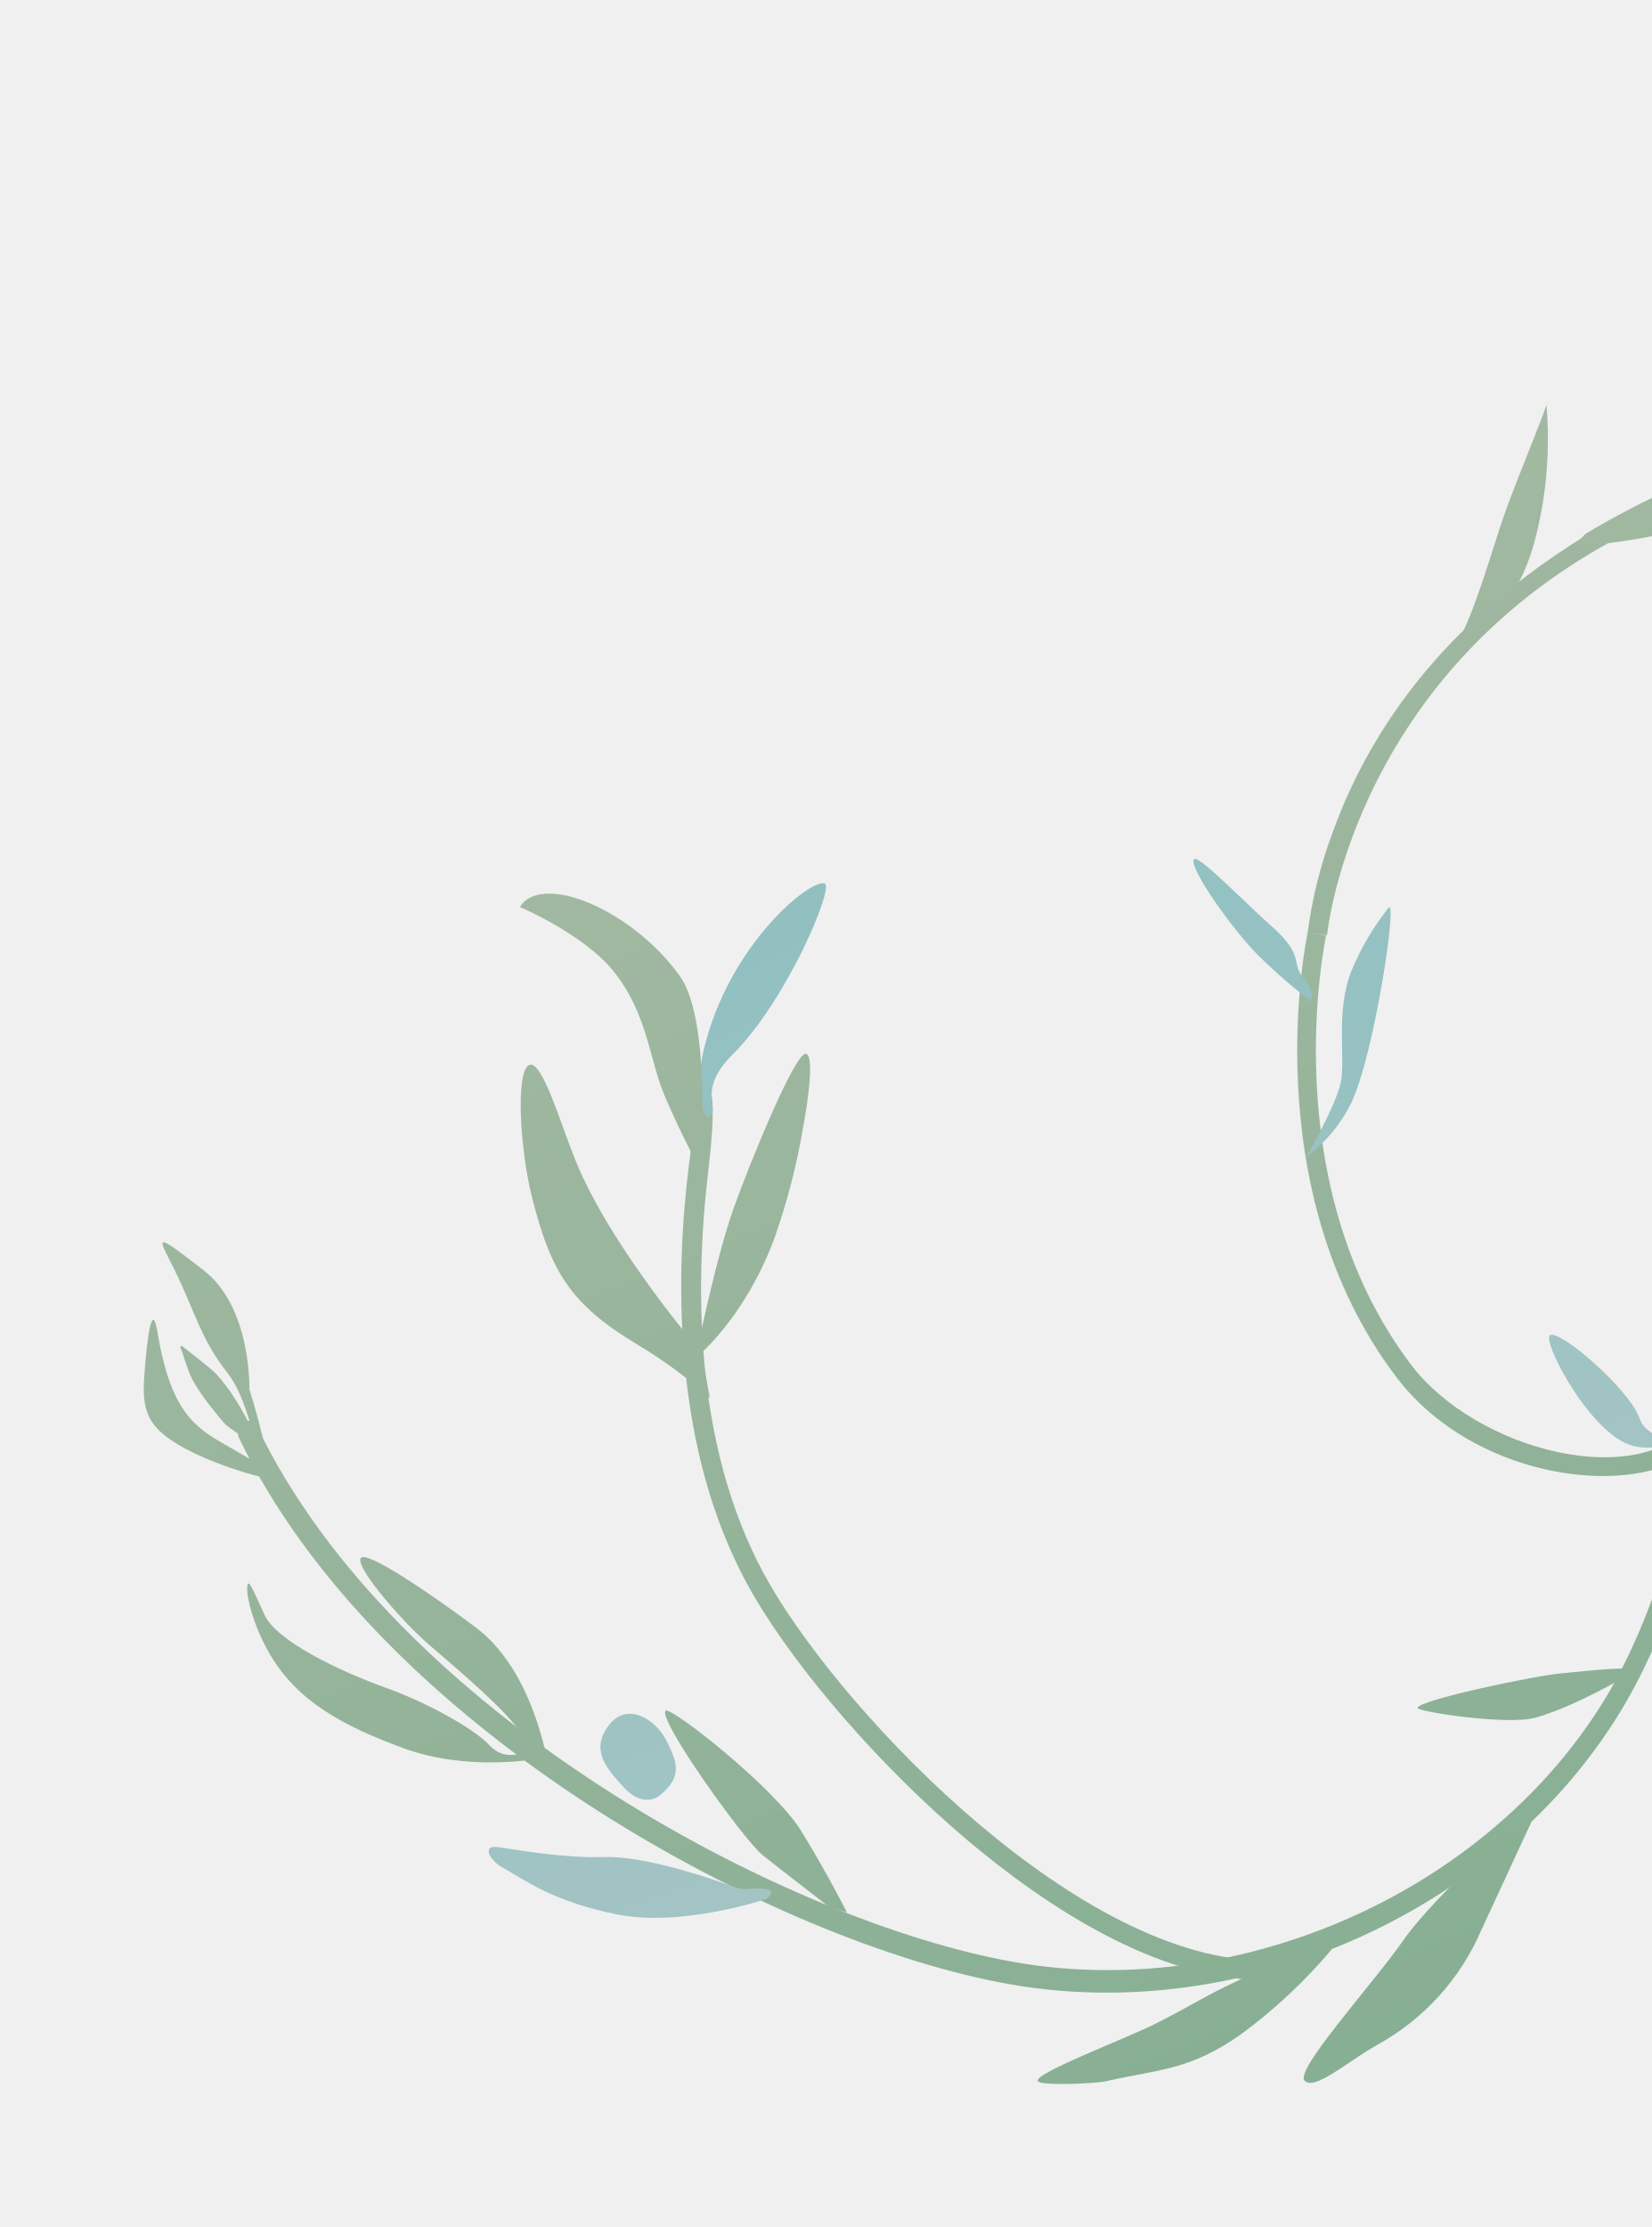
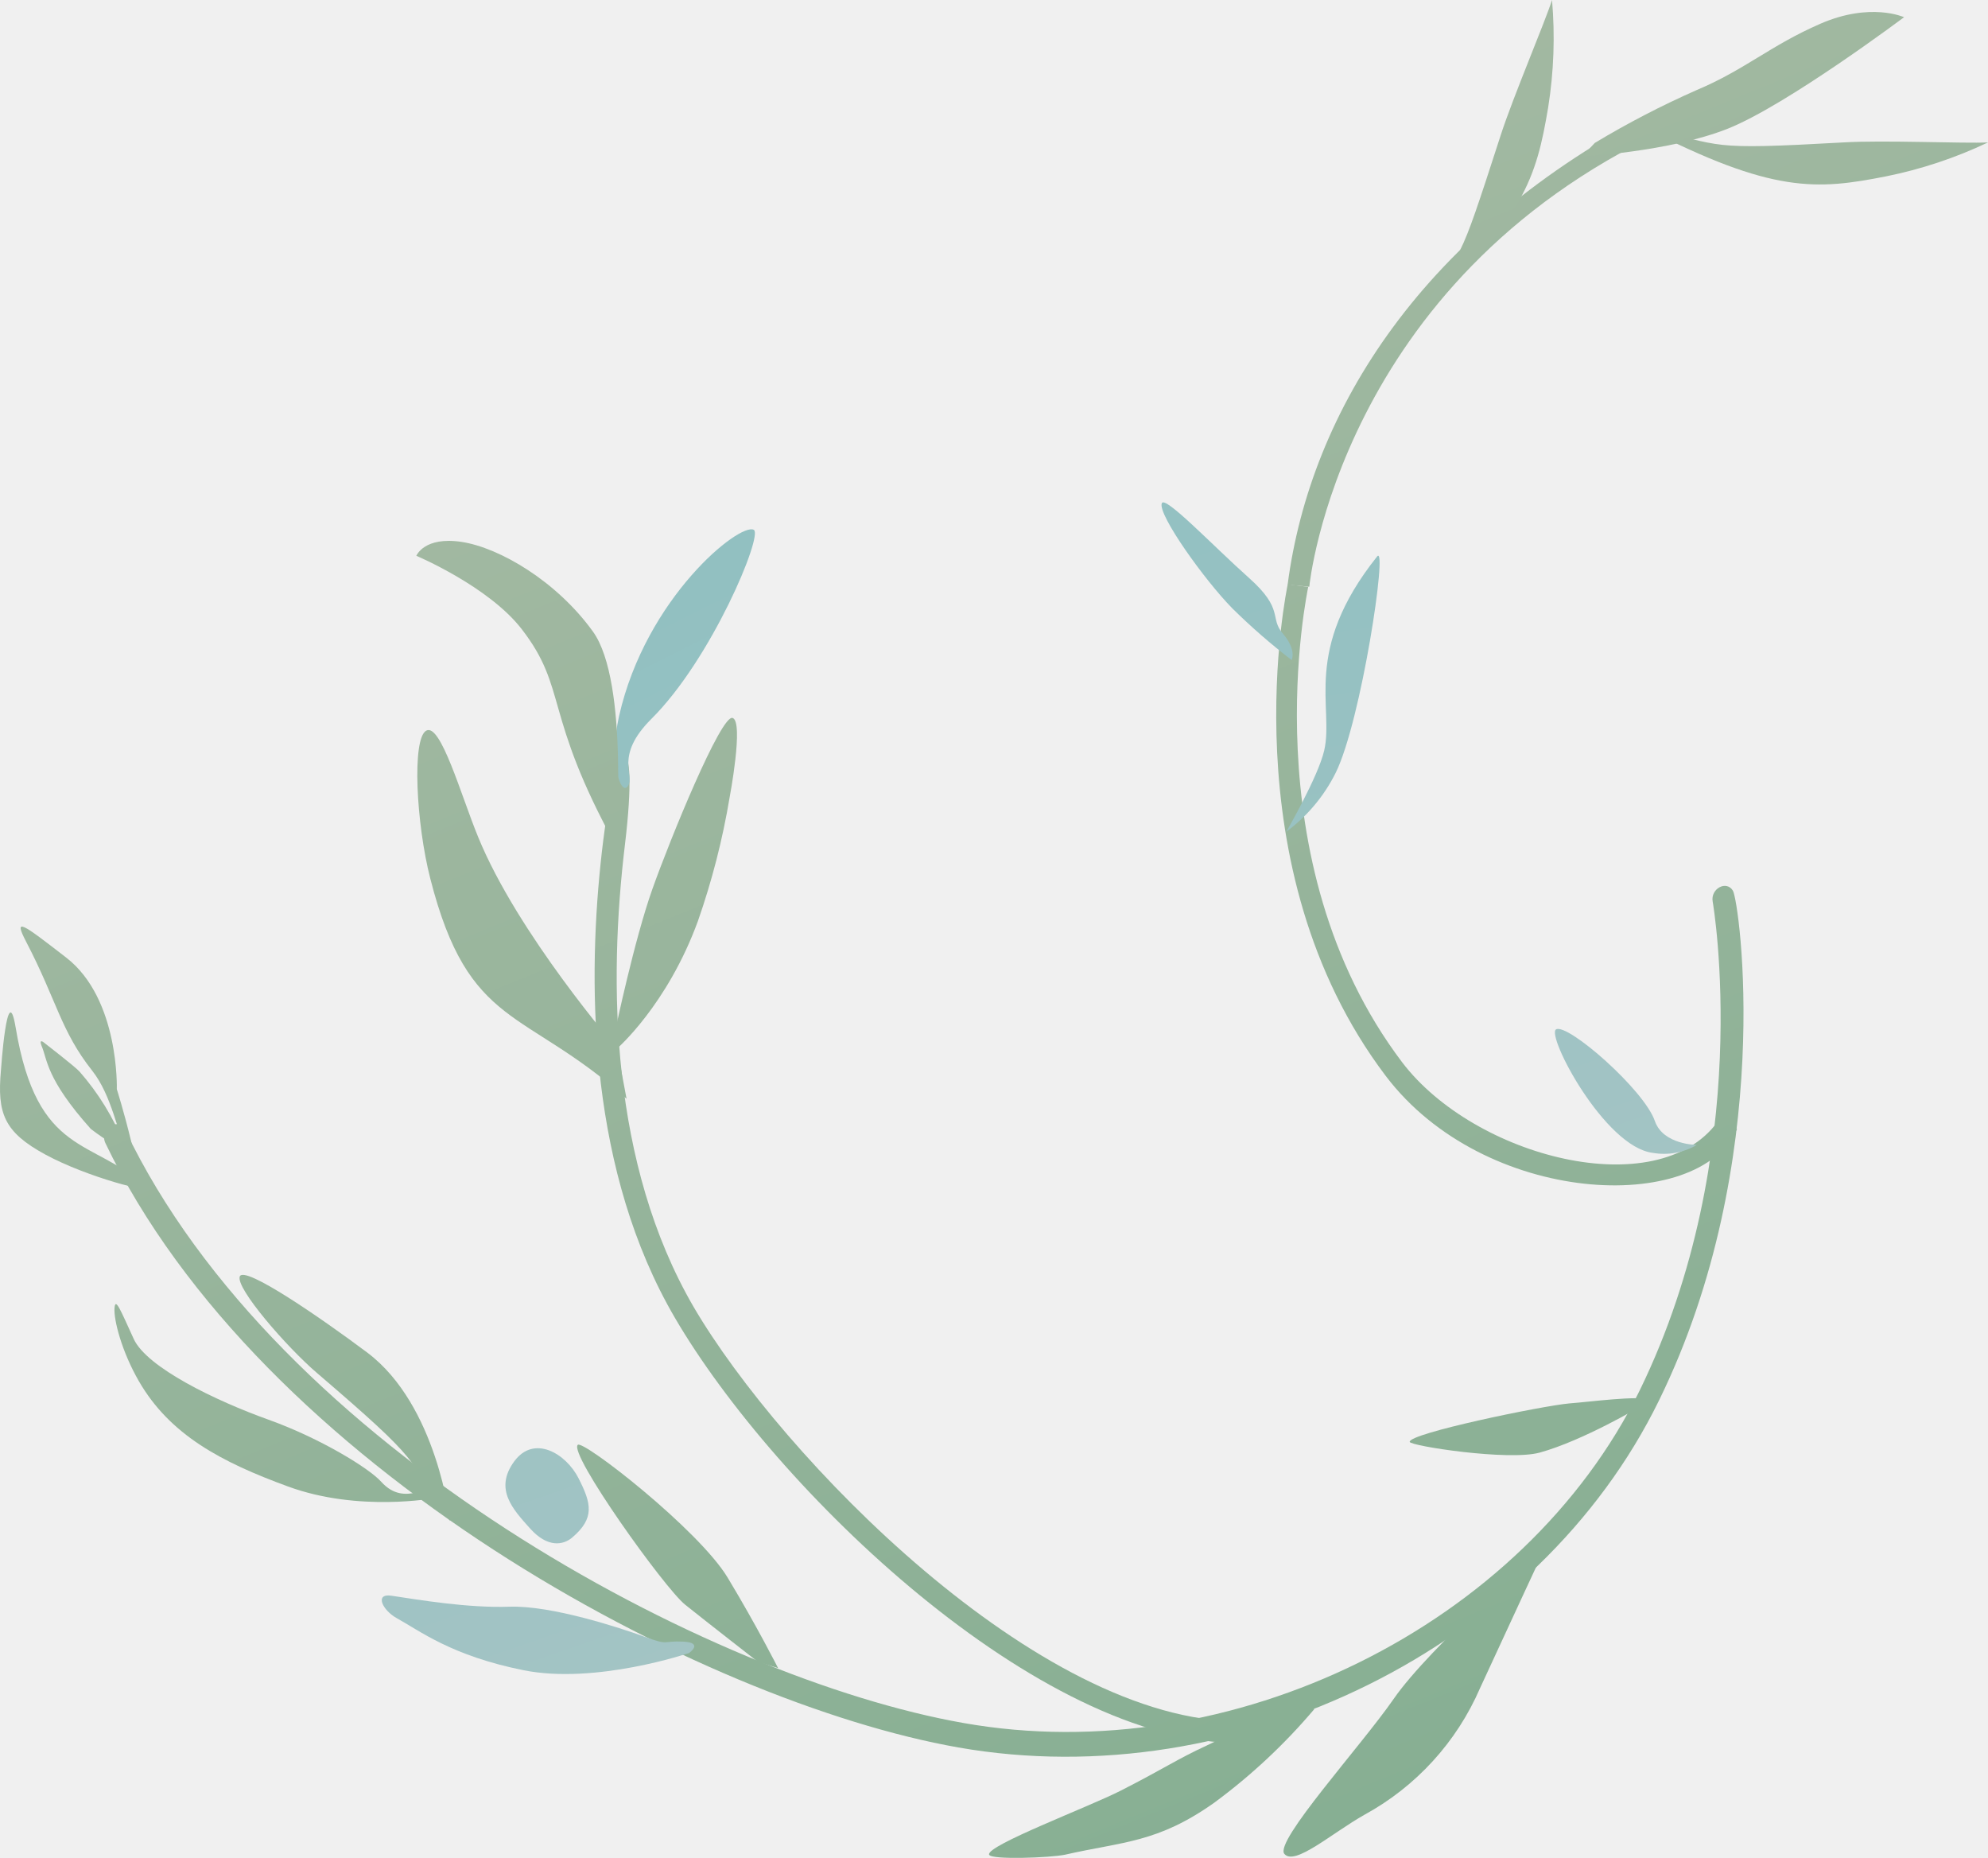
- <svg xmlns="http://www.w3.org/2000/svg" width="253" height="341" viewBox="0 0 253 341" fill="none">
-   <g clip-path="url(#clip0_16_2227)">
-     <path d="M204.234 127.128C209.446 112.87 221.269 92.7 251.397 77.222L252.452 80.034C207.523 101.012 203.285 142.765 203.254 143.186L200.263 142.912C200.968 137.514 202.301 132.217 204.234 127.128Z" fill="url(#paint0_linear_16_2227)" />
-     <path d="M297.203 81.7C293.912 81.865 282.776 81.363 277.241 81.674C271.707 81.986 261.722 82.634 258.159 81.691C254.597 80.749 249.762 79.71 249.762 79.71C254.435 82.115 259.268 84.195 264.228 85.935C270.564 87.985 275.383 87.936 283.108 86.41C287.98 85.417 292.713 83.835 297.203 81.7Z" fill="url(#paint1_linear_16_2227)" />
-     <path d="M236.86 61.988C235.848 65.118 231.482 75.362 229.78 80.623C228.078 85.885 225.203 95.486 223.063 98.493C220.923 101.501 218.247 105.648 218.247 105.648C222.159 102.129 225.827 98.347 229.224 94.328C233.356 89.096 235.027 84.581 236.327 76.824C237.105 71.919 237.284 66.937 236.86 61.988Z" fill="url(#paint2_linear_16_2227)" />
-     <path d="M261.204 79.786C253.013 83.043 241.04 83.636 241.04 83.636L242.8 81.767C247.336 79.037 252.04 76.595 256.884 74.457C263.576 71.641 267.066 68.292 273.962 65.268C280.858 62.244 285.532 64.366 285.532 64.366C285.532 64.366 269.397 76.519 261.204 79.786Z" fill="url(#paint3_linear_16_2227)" />
-     <path d="M36.571 218.745C36.699 218.365 36.952 218.039 37.29 217.822C37.454 217.702 37.643 217.62 37.843 217.582C38.042 217.544 38.248 217.552 38.444 217.603C38.641 217.655 38.824 217.749 38.979 217.88C39.135 218.011 39.259 218.175 39.344 218.36C60.383 262.321 120.274 294.279 155.421 300.448C173.231 303.582 192.578 300.635 209.903 292.177C227.227 283.72 241.234 270.216 248.978 254.37C265.028 221.526 259.123 187.117 259.057 186.77C258.98 186.334 259.058 185.885 259.279 185.501C259.499 185.117 259.847 184.822 260.262 184.669C260.457 184.607 260.663 184.589 260.866 184.616C261.069 184.643 261.263 184.715 261.435 184.826C261.607 184.936 261.753 185.084 261.861 185.257C261.969 185.431 262.038 185.626 262.062 185.829C262.319 187.279 268.3 221.775 251.634 255.776C234.945 289.948 193.261 310.609 154.673 303.832C118.968 297.535 58.063 265.007 36.609 220.187C36.505 219.962 36.448 219.718 36.441 219.47C36.435 219.222 36.479 218.975 36.571 218.745Z" fill="url(#paint4_linear_16_2227)" />
-     <path d="M108.529 178.87C106.211 198.089 106.482 223.076 118.041 242.834C130.134 263.51 165.793 300.325 193.763 300.188L193.78 303.189C177.163 303.288 159.767 291.564 148.102 281.715C135.157 270.79 122.34 256.122 115.459 244.352C103.662 224.192 103.341 199.063 105.153 181.54C107.105 162.612 110.583 161.803 108.529 178.87Z" fill="url(#paint5_linear_16_2227)" />
-     <path d="M200.269 142.861L203.108 143.212C203.058 143.595 194.942 181.025 216.15 209.001C226.117 222.148 251.458 228.707 259.823 217.214L262.51 218.199C257.281 230.171 227.527 228.868 213.874 210.872C191.901 181.912 200.221 143.235 200.269 142.861Z" fill="url(#paint6_linear_16_2227)" />
-     <path d="M101.193 274.8C99.994 275.81 97.844 276.249 95.417 273.551C92.99 270.853 90.376 268.083 93.163 264.277C95.95 260.47 100.363 263.138 102.114 266.595C103.865 270.051 104.392 272.093 101.193 274.8Z" fill="url(#paint7_linear_16_2227)" />
-     <path d="M129.723 292.848C129.723 292.848 126.764 286.92 122.674 280.299C118.583 273.678 102.696 261.223 101.946 261.947C100.648 263.167 113.924 281.777 116.809 284.067C119.694 286.356 126.951 291.962 126.951 291.962" fill="url(#paint8_linear_16_2227)" />
-     <path d="M117.396 290.762C117.396 290.762 104.501 295.146 94.484 293.134C84.466 291.123 80.116 287.677 76.929 285.931C74.885 284.807 73.843 282.473 76.209 282.828C79.898 283.381 86.729 284.551 92.534 284.348C98.338 284.144 107.859 287.267 111.279 288.521C114.7 289.774 113.612 289.044 116.554 289.176C119.496 289.308 117.396 290.762 117.396 290.762Z" fill="url(#paint9_linear_16_2227)" />
-     <path d="M55.209 238.649C54.622 240.267 61.683 248.395 65.879 251.992C70.076 255.588 77.723 262.067 79.636 265.218C81.549 268.37 84.308 272.479 84.308 272.479C84.308 272.479 82.559 256.442 72.853 249.182C66.55 244.462 55.805 237.034 55.209 238.649Z" fill="url(#paint10_linear_16_2227)" />
-     <path d="M82.221 269.313C82.221 269.313 71.689 271.297 61.876 267.712C52.64 264.325 45.548 260.58 41.248 253.145C38.843 248.983 37.761 244.66 37.864 243.043C37.966 241.426 38.711 243.317 40.526 247.289C42.342 251.26 51.939 255.869 59.163 258.458C66.386 261.047 73.137 265.228 74.785 267.054C78.244 270.885 81.693 266.494 82.221 269.313Z" fill="url(#paint11_linear_16_2227)" />
-     <path d="M22.146 210.116C21.614 216.05 22.538 218.651 28.305 221.778C34.073 224.905 43.341 227.284 42.282 226.3C41.224 225.317 40.687 224.733 35.465 221.772C30.243 218.811 26.259 216.765 24.152 204.143C23.019 197.218 22.146 210.116 22.146 210.116Z" fill="url(#paint12_linear_16_2227)" />
-     <path d="M112.19 161.482C107.02 166.641 109.931 169.244 108.948 170.754C107.965 172.265 106.278 167.442 107.708 161.104C111.424 144.649 124.462 134.237 126.363 135.314C127.647 136.056 120.538 153.189 112.19 161.482Z" fill="url(#paint13_linear_16_2227)" />
-     <path d="M107.237 178.998C107.237 178.998 109.156 156.433 104.095 149.404C99.033 142.374 91.14 137.792 85.937 136.981C80.734 136.17 79.651 138.899 79.651 138.899C79.651 138.899 89.663 143.105 94.234 149.051C99.087 155.33 99.439 161.908 101.613 167.341C103.281 171.323 105.158 175.214 107.237 178.998Z" fill="url(#paint14_linear_16_2227)" />
-     <path d="M107.448 207.097C107.448 207.097 93.665 191.224 88.198 177.81C85.843 172.097 82.989 162.009 80.985 163.105C78.98 164.201 79.599 175.963 81.542 183.57C84.379 194.683 87.393 199.758 97.538 205.825C101.52 208.202 105.264 210.955 108.72 214.047L107.448 207.097Z" fill="url(#paint15_linear_16_2227)" />
-     <path d="M123.057 172.334C122.085 178.156 120.616 183.883 118.664 189.453C114.412 201.1 107.467 207.104 107.467 207.104L107.248 204.531C107.248 204.531 109.842 192.128 112.344 185.075C114.847 178.023 121.889 160.837 123.469 161.348C125.048 161.859 123.057 172.334 123.057 172.334Z" fill="url(#paint16_linear_16_2227)" />
-     <path d="M235.969 275.932C235.969 275.932 230.678 287.285 226.849 295.61C223.627 303.066 218.01 309.234 210.888 313.138C206.335 315.712 201.224 320.27 199.792 318.556C198.36 316.842 210.396 303.646 214.93 297.104C220.017 289.763 235.969 275.932 235.969 275.932Z" fill="url(#paint17_linear_16_2227)" />
-     <path d="M203.922 298.545C199.837 303.379 195.199 307.717 190.103 311.469C182.221 317.054 177.466 316.84 169.443 318.669C167.48 319.085 159.21 319.405 158.941 318.645C158.487 317.384 172.705 312.062 177.188 309.771C183.072 306.756 184.977 305.417 189.04 303.547C193.103 301.677 202.865 295.996 202.865 295.996L203.922 298.545Z" fill="url(#paint18_linear_16_2227)" />
-     <path d="M249.159 256.604C249.159 256.604 241.134 261.365 235.134 263.018C230.85 264.207 217.207 262.095 217.124 261.542C216.923 260.374 235.468 256.494 239.27 256.211C241.909 256.014 248.798 255.089 250.366 255.702C251.933 256.314 249.159 256.604 249.159 256.604Z" fill="url(#paint19_linear_16_2227)" />
-     <path d="M237.415 204.446C236.021 205.246 244.117 220.73 250.804 221.538C252.906 221.91 255.072 221.519 256.91 220.434C256.91 220.434 252.252 220.472 251.1 217.146C249.639 212.826 238.966 203.55 237.415 204.446Z" fill="url(#paint20_linear_16_2227)" />
-     <path d="M212.66 139.029C210.341 141.935 208.444 145.153 207.023 148.589C204.451 154.882 206.17 162.239 205.32 165.905C204.47 169.572 200.069 177.134 200.069 177.134C202.961 175.001 205.305 172.211 206.907 168.993C210.454 161.764 214.127 137.223 212.66 139.029Z" fill="url(#paint21_linear_16_2227)" />
-     <path d="M192.62 146.199C188.759 142.28 182.268 133.201 182.833 131.65C183.218 130.46 189.934 137.542 194.897 141.954C199.86 146.365 197.681 147.447 199.605 149.688C201.528 151.929 200.82 153.34 200.82 153.34C197.94 151.133 195.201 148.748 192.62 146.199Z" fill="url(#paint22_linear_16_2227)" />
-     <path d="M38.19 212.732C38.19 212.732 38.573 200.243 31.208 194.518C25.012 189.728 23.846 188.846 25.69 192.375C29.927 200.525 30.428 204.629 34.803 210.175C37.547 213.648 38.337 218.938 39.592 221.362C40.846 223.786 41.174 223.976 40.16 219.801C39.146 215.626 38.19 212.732 38.19 212.732Z" fill="url(#paint23_linear_16_2227)" />
-     <path d="M28.013 206.212C28.013 206.212 32.378 209.58 33.004 210.276C34.111 211.465 35.1 212.756 35.961 214.133C37.212 216.064 38.287 218.103 39.17 220.227C39.751 222.17 34.58 218.174 34.58 218.174C34.58 218.174 30.028 213.107 28.929 210.04C27.83 206.973 28 207.196 27.761 206.667C27.389 205.737 28.013 206.212 28.013 206.212Z" fill="url(#paint24_linear_16_2227)" />
-   </g>
+ <svg xmlns="http://www.w3.org/2000/svg" xmlns:xlink="http://www.w3.org/1999/xlink" id="Layer_1" data-name="Layer 1" viewBox="0 0 275.19 257.12">
  <defs>
-     <linearGradient id="paint0_linear_16_2227" x1="-8.837" y1="-463.799" x2="474.955" y2="719.305" gradientUnits="userSpaceOnUse">
-       <stop offset="0.08" stop-color="#5F7F58" />
-       <stop offset="0.25" stop-color="#8BA285" />
-       <stop offset="0.38" stop-color="#ACBCA7" />
-       <stop offset="0.64" stop-color="#87AF93" />
-       <stop offset="0.71" stop-color="#87A77C" />
-       <stop offset="0.75" stop-color="#86A068" />
-       <stop offset="0.82" stop-color="#5F7F58" />
+     <style>
+ 			.cls-1{fill:url(#linear-gradient);}.cls-2{fill:url(#linear-gradient-2);}.cls-3{fill:url(#linear-gradient-3);}.cls-4{fill:url(#linear-gradient-4);}.cls-5{fill:url(#linear-gradient-5);}.cls-6{fill:url(#linear-gradient-6);}.cls-7{fill:url(#linear-gradient-7);}.cls-8{fill:url(#linear-gradient-8);}.cls-9{fill:url(#linear-gradient-9);}.cls-10{fill:url(#linear-gradient-10);}.cls-11{fill:url(#linear-gradient-11);}.cls-12{fill:url(#linear-gradient-12);}.cls-13{fill:url(#linear-gradient-13);}.cls-14{fill:url(#linear-gradient-14);}.cls-15{fill:url(#linear-gradient-15);}.cls-16{fill:url(#linear-gradient-16);}.cls-17{fill:url(#linear-gradient-17);}.cls-18{fill:url(#linear-gradient-18);}.cls-19{fill:url(#linear-gradient-19);}.cls-20{fill:url(#linear-gradient-20);}.cls-21{fill:url(#linear-gradient-21);}.cls-22{fill:url(#linear-gradient-22);}.cls-23{fill:url(#linear-gradient-23);}.cls-24{fill:url(#linear-gradient-24);}.cls-25{fill:url(#linear-gradient-25);}
+ 		</style>
+     <linearGradient id="linear-gradient" x1="-30.85" y1="743.81" x2="452.94" y2="-439.29" gradientTransform="matrix(1, 0, 0, -1, 0, 218.02)" gradientUnits="userSpaceOnUse">
+       <stop offset="0.08" stop-color="#5f7f58" />
+       <stop offset="0.25" stop-color="#8ba285" />
+       <stop offset="0.38" stop-color="#acbca7" />
+       <stop offset="0.64" stop-color="#87af93" />
+       <stop offset="0.71" stop-color="#87a77c" />
+       <stop offset="0.75" stop-color="#86a068" />
+       <stop offset="0.82" stop-color="#5f7f58" />
    </linearGradient>
-     <linearGradient id="paint1_linear_16_2227" x1="63.463" y1="-432.888" x2="505.082" y2="647.08" gradientUnits="userSpaceOnUse">
-       <stop offset="0.08" stop-color="#5F7F58" />
-       <stop offset="0.25" stop-color="#8BA285" />
-       <stop offset="0.38" stop-color="#ACBCA7" />
-       <stop offset="0.64" stop-color="#87AF93" />
-       <stop offset="0.71" stop-color="#87A77C" />
-       <stop offset="0.75" stop-color="#86A068" />
-       <stop offset="0.82" stop-color="#5F7F58" />
+     <linearGradient id="linear-gradient-2" x1="41.45" y1="712.9" x2="483.07" y2="-367.07" xlink:href="#linear-gradient" />
+     <linearGradient id="linear-gradient-3" x1="1.01" y1="696.37" x2="442.63" y2="-383.6" xlink:href="#linear-gradient" />
+     <linearGradient id="linear-gradient-4" x1="35.06" y1="710.29" x2="476.67" y2="-369.68" xlink:href="#linear-gradient" />
+     <linearGradient id="linear-gradient-5" x1="-107.7" y1="651.78" x2="333.85" y2="-428.01" xlink:href="#linear-gradient" />
+     <linearGradient id="linear-gradient-6" x1="-127.82" y1="643.68" x2="313.8" y2="-436.29" xlink:href="#linear-gradient" />
+     <linearGradient id="linear-gradient-7" x1="-36.74" y1="680.93" x2="404.88" y2="-399.04" xlink:href="#linear-gradient" />
+     <linearGradient id="linear-gradient-8" x1="237.3" y1="-456.76" x2="-161.83" y2="698.39" gradientTransform="matrix(1, 0, 0, -1, 0, 218.02)" gradientUnits="userSpaceOnUse">
+       <stop offset="0" stop-color="#4b6768" />
+       <stop offset="0.17" stop-color="#658384" />
+       <stop offset="0.22" stop-color="#7c9a9a" />
+       <stop offset="0.3" stop-color="#9db9b9" />
+       <stop offset="0.35" stop-color="#a9c5c5" />
+       <stop offset="0.46" stop-color="#96c1c2" />
+       <stop offset="0.56" stop-color="#8abfc0" />
+       <stop offset="0.82" stop-color="#4b6768" />
+       <stop offset="0.94" stop-color="#98c2c2" />
    </linearGradient>
-     <linearGradient id="paint2_linear_16_2227" x1="23.037" y1="-416.359" x2="464.657" y2="663.608" gradientUnits="userSpaceOnUse">
-       <stop offset="0.08" stop-color="#5F7F58" />
-       <stop offset="0.25" stop-color="#8BA285" />
-       <stop offset="0.38" stop-color="#ACBCA7" />
-       <stop offset="0.64" stop-color="#87AF93" />
-       <stop offset="0.71" stop-color="#87A77C" />
-       <stop offset="0.75" stop-color="#86A068" />
-       <stop offset="0.82" stop-color="#5F7F58" />
-     </linearGradient>
-     <linearGradient id="paint3_linear_16_2227" x1="57.063" y1="-430.269" x2="498.673" y2="649.695" gradientUnits="userSpaceOnUse">
-       <stop offset="0.08" stop-color="#5F7F58" />
-       <stop offset="0.25" stop-color="#8BA285" />
-       <stop offset="0.38" stop-color="#ACBCA7" />
-       <stop offset="0.64" stop-color="#87AF93" />
-       <stop offset="0.71" stop-color="#87A77C" />
-       <stop offset="0.75" stop-color="#86A068" />
-       <stop offset="0.82" stop-color="#5F7F58" />
-     </linearGradient>
-     <linearGradient id="paint4_linear_16_2227" x1="-85.725" y1="-371.88" x2="355.895" y2="708.088" gradientUnits="userSpaceOnUse">
-       <stop offset="0.08" stop-color="#5F7F58" />
-       <stop offset="0.25" stop-color="#8BA285" />
-       <stop offset="0.38" stop-color="#ACBCA7" />
-       <stop offset="0.64" stop-color="#87AF93" />
-       <stop offset="0.71" stop-color="#87A77C" />
-       <stop offset="0.75" stop-color="#86A068" />
-       <stop offset="0.82" stop-color="#5F7F58" />
-     </linearGradient>
-     <linearGradient id="paint5_linear_16_2227" x1="-105.814" y1="-363.665" x2="335.806" y2="716.303" gradientUnits="userSpaceOnUse">
-       <stop offset="0.08" stop-color="#5F7F58" />
-       <stop offset="0.25" stop-color="#8BA285" />
-       <stop offset="0.38" stop-color="#ACBCA7" />
-       <stop offset="0.64" stop-color="#87AF93" />
-       <stop offset="0.71" stop-color="#87A77C" />
-       <stop offset="0.75" stop-color="#86A068" />
-       <stop offset="0.82" stop-color="#5F7F58" />
-     </linearGradient>
-     <linearGradient id="paint6_linear_16_2227" x1="-14.736" y1="-400.914" x2="426.884" y2="679.054" gradientUnits="userSpaceOnUse">
-       <stop offset="0.08" stop-color="#5F7F58" />
-       <stop offset="0.25" stop-color="#8BA285" />
-       <stop offset="0.38" stop-color="#ACBCA7" />
-       <stop offset="0.64" stop-color="#87AF93" />
-       <stop offset="0.71" stop-color="#87A77C" />
-       <stop offset="0.75" stop-color="#86A068" />
-       <stop offset="0.82" stop-color="#5F7F58" />
-     </linearGradient>
-     <linearGradient id="paint7_linear_16_2227" x1="259.316" y1="736.773" x2="-139.814" y2="-418.381" gradientUnits="userSpaceOnUse">
-       <stop stop-color="#4B6768" />
-       <stop offset="0.17" stop-color="#658384" />
-       <stop offset="0.22" stop-color="#7C9A9A" />
-       <stop offset="0.3" stop-color="#9DB9B9" />
-       <stop offset="0.35" stop-color="#A9C5C5" />
-       <stop offset="0.46" stop-color="#96C1C2" />
-       <stop offset="0.56" stop-color="#8ABFC0" />
-       <stop offset="0.82" stop-color="#4B6768" />
-       <stop offset="0.94" stop-color="#98C2C2" />
-     </linearGradient>
-     <linearGradient id="paint8_linear_16_2227" x1="-140.666" y1="-349.419" x2="300.953" y2="730.549" gradientUnits="userSpaceOnUse">
-       <stop offset="0.08" stop-color="#5F7F58" />
-       <stop offset="0.25" stop-color="#8BA285" />
-       <stop offset="0.38" stop-color="#ACBCA7" />
-       <stop offset="0.64" stop-color="#87AF93" />
-       <stop offset="0.71" stop-color="#87A77C" />
-       <stop offset="0.75" stop-color="#86A068" />
-       <stop offset="0.82" stop-color="#5F7F58" />
-     </linearGradient>
-     <linearGradient id="paint9_linear_16_2227" x1="250.48" y1="732.431" x2="-139.235" y2="-395.475" gradientUnits="userSpaceOnUse">
-       <stop stop-color="#4B6768" />
-       <stop offset="0.17" stop-color="#658384" />
-       <stop offset="0.22" stop-color="#7C9A9A" />
-       <stop offset="0.3" stop-color="#9DB9B9" />
-       <stop offset="0.35" stop-color="#A9C5C5" />
-       <stop offset="0.46" stop-color="#96C1C2" />
-       <stop offset="0.56" stop-color="#8ABFC0" />
-       <stop offset="0.82" stop-color="#4B6768" />
-       <stop offset="0.94" stop-color="#98C2C2" />
-     </linearGradient>
-     <linearGradient id="paint10_linear_16_2227" x1="-171.737" y1="-336.717" x2="269.883" y2="743.251" gradientUnits="userSpaceOnUse">
-       <stop offset="0.08" stop-color="#5F7F58" />
-       <stop offset="0.25" stop-color="#8BA285" />
-       <stop offset="0.38" stop-color="#ACBCA7" />
-       <stop offset="0.64" stop-color="#87AF93" />
-       <stop offset="0.71" stop-color="#87A77C" />
-       <stop offset="0.75" stop-color="#86A068" />
-       <stop offset="0.82" stop-color="#5F7F58" />
-     </linearGradient>
-     <linearGradient id="paint11_linear_16_2227" x1="-181.32" y1="-332.793" x2="260.3" y2="747.175" gradientUnits="userSpaceOnUse">
-       <stop offset="0.08" stop-color="#5F7F58" />
-       <stop offset="0.25" stop-color="#8BA285" />
-       <stop offset="0.38" stop-color="#ACBCA7" />
-       <stop offset="0.64" stop-color="#87AF93" />
-       <stop offset="0.71" stop-color="#87A77C" />
-       <stop offset="0.75" stop-color="#86A068" />
-       <stop offset="0.82" stop-color="#5F7F58" />
-     </linearGradient>
-     <linearGradient id="paint12_linear_16_2227" x1="-192.303" y1="-328.305" x2="249.317" y2="751.663" gradientUnits="userSpaceOnUse">
-       <stop offset="0.08" stop-color="#5F7F58" />
-       <stop offset="0.25" stop-color="#8BA285" />
-       <stop offset="0.38" stop-color="#ACBCA7" />
-       <stop offset="0.64" stop-color="#87AF93" />
-       <stop offset="0.71" stop-color="#87A77C" />
-       <stop offset="0.75" stop-color="#86A068" />
-       <stop offset="0.82" stop-color="#5F7F58" />
-     </linearGradient>
-     <linearGradient id="paint13_linear_16_2227" x1="309.922" y1="547.539" x2="-96.303" y2="-264.617" gradientUnits="userSpaceOnUse">
-       <stop stop-color="#4B6768" />
-       <stop offset="0.17" stop-color="#658384" />
-       <stop offset="0.22" stop-color="#7C9A9A" />
-       <stop offset="0.3" stop-color="#9DB9B9" />
-       <stop offset="0.35" stop-color="#A9C5C5" />
-       <stop offset="0.46" stop-color="#96C1C2" />
-       <stop offset="0.56" stop-color="#8ABFC0" />
-       <stop offset="0.82" stop-color="#4B6768" />
-       <stop offset="0.94" stop-color="#98C2C2" />
-     </linearGradient>
-     <linearGradient id="paint14_linear_16_2227" x1="-114.228" y1="-360.229" x2="327.391" y2="719.739" gradientUnits="userSpaceOnUse">
-       <stop offset="0.08" stop-color="#5F7F58" />
-       <stop offset="0.25" stop-color="#8BA285" />
-       <stop offset="0.38" stop-color="#ACBCA7" />
-       <stop offset="0.64" stop-color="#87AF93" />
-       <stop offset="0.71" stop-color="#87A77C" />
-       <stop offset="0.75" stop-color="#86A068" />
-       <stop offset="0.82" stop-color="#5F7F58" />
-     </linearGradient>
-     <linearGradient id="paint15_linear_16_2227" x1="-130.359" y1="-353.633" x2="311.261" y2="726.335" gradientUnits="userSpaceOnUse">
-       <stop offset="0.08" stop-color="#5F7F58" />
-       <stop offset="0.25" stop-color="#8BA285" />
-       <stop offset="0.38" stop-color="#ACBCA7" />
-       <stop offset="0.64" stop-color="#87AF93" />
-       <stop offset="0.71" stop-color="#87A77C" />
-       <stop offset="0.75" stop-color="#86A068" />
-       <stop offset="0.82" stop-color="#5F7F58" />
-     </linearGradient>
-     <linearGradient id="paint16_linear_16_2227" x1="-108.115" y1="-362.73" x2="333.506" y2="717.237" gradientUnits="userSpaceOnUse">
-       <stop offset="0.08" stop-color="#5F7F58" />
-       <stop offset="0.25" stop-color="#8BA285" />
-       <stop offset="0.38" stop-color="#ACBCA7" />
-       <stop offset="0.64" stop-color="#87AF93" />
-       <stop offset="0.71" stop-color="#87A77C" />
-       <stop offset="0.75" stop-color="#86A068" />
-       <stop offset="0.82" stop-color="#5F7F58" />
-     </linearGradient>
-     <linearGradient id="paint17_linear_16_2227" x1="-60.05" y1="-382.383" x2="381.561" y2="697.582" gradientUnits="userSpaceOnUse">
-       <stop offset="0.08" stop-color="#5F7F58" />
-       <stop offset="0.25" stop-color="#8BA285" />
-       <stop offset="0.38" stop-color="#ACBCA7" />
-       <stop offset="0.64" stop-color="#87AF93" />
-       <stop offset="0.71" stop-color="#87A77C" />
-       <stop offset="0.75" stop-color="#86A068" />
-       <stop offset="0.82" stop-color="#5F7F58" />
-     </linearGradient>
-     <linearGradient id="paint18_linear_16_2227" x1="-95.254" y1="-367.988" x2="346.365" y2="711.98" gradientUnits="userSpaceOnUse">
-       <stop offset="0.08" stop-color="#5F7F58" />
-       <stop offset="0.25" stop-color="#8BA285" />
-       <stop offset="0.38" stop-color="#ACBCA7" />
-       <stop offset="0.64" stop-color="#87AF93" />
-       <stop offset="0.71" stop-color="#87A77C" />
-       <stop offset="0.75" stop-color="#86A068" />
-       <stop offset="0.82" stop-color="#5F7F58" />
-     </linearGradient>
-     <linearGradient id="paint19_linear_16_2227" x1="-32.773" y1="-393.534" x2="408.846" y2="686.433" gradientUnits="userSpaceOnUse">
-       <stop offset="0.08" stop-color="#5F7F58" />
-       <stop offset="0.25" stop-color="#8BA285" />
-       <stop offset="0.38" stop-color="#ACBCA7" />
-       <stop offset="0.64" stop-color="#87AF93" />
-       <stop offset="0.71" stop-color="#87A77C" />
-       <stop offset="0.75" stop-color="#86A068" />
-       <stop offset="0.82" stop-color="#5F7F58" />
-     </linearGradient>
-     <linearGradient id="paint20_linear_16_2227" x1="400.67" y1="657.402" x2="11.589" y2="-468.685" gradientUnits="userSpaceOnUse">
-       <stop stop-color="#4B6768" />
-       <stop offset="0.17" stop-color="#658384" />
-       <stop offset="0.22" stop-color="#7C9A9A" />
-       <stop offset="0.3" stop-color="#9DB9B9" />
-       <stop offset="0.35" stop-color="#A9C5C5" />
-       <stop offset="0.46" stop-color="#96C1C2" />
-       <stop offset="0.56" stop-color="#8ABFC0" />
-       <stop offset="0.82" stop-color="#4B6768" />
-       <stop offset="0.94" stop-color="#98C2C2" />
-     </linearGradient>
-     <linearGradient id="paint21_linear_16_2227" x1="288.619" y1="704.853" x2="109.024" y2="-491.022" gradientUnits="userSpaceOnUse">
-       <stop stop-color="#4B6768" />
-       <stop offset="0.17" stop-color="#658384" />
-       <stop offset="0.22" stop-color="#7C9A9A" />
-       <stop offset="0.3" stop-color="#9DB9B9" />
-       <stop offset="0.35" stop-color="#A9C5C5" />
-       <stop offset="0.46" stop-color="#96C1C2" />
-       <stop offset="0.56" stop-color="#8ABFC0" />
-       <stop offset="0.82" stop-color="#4B6768" />
-       <stop offset="0.94" stop-color="#98C2C2" />
-     </linearGradient>
-     <linearGradient id="paint22_linear_16_2227" x1="374.503" y1="670.729" x2="-15.031" y2="-456.653" gradientUnits="userSpaceOnUse">
-       <stop stop-color="#4B6768" />
-       <stop offset="0.17" stop-color="#658384" />
-       <stop offset="0.22" stop-color="#7C9A9A" />
-       <stop offset="0.3" stop-color="#9DB9B9" />
-       <stop offset="0.35" stop-color="#A9C5C5" />
-       <stop offset="0.46" stop-color="#96C1C2" />
-       <stop offset="0.56" stop-color="#8ABFC0" />
-       <stop offset="0.82" stop-color="#4B6768" />
-       <stop offset="0.94" stop-color="#98C2C2" />
-     </linearGradient>
-     <linearGradient id="paint23_linear_16_2227" x1="-185.089" y1="-331.254" x2="256.531" y2="748.713" gradientUnits="userSpaceOnUse">
-       <stop offset="0.08" stop-color="#5F7F58" />
-       <stop offset="0.25" stop-color="#8BA285" />
-       <stop offset="0.38" stop-color="#ACBCA7" />
-       <stop offset="0.64" stop-color="#87AF93" />
-       <stop offset="0.71" stop-color="#87A77C" />
-       <stop offset="0.75" stop-color="#86A068" />
-       <stop offset="0.82" stop-color="#5F7F58" />
-     </linearGradient>
-     <linearGradient id="paint24_linear_16_2227" x1="-188.723" y1="-329.763" x2="252.887" y2="750.201" gradientUnits="userSpaceOnUse">
-       <stop offset="0.08" stop-color="#5F7F58" />
-       <stop offset="0.25" stop-color="#8BA285" />
-       <stop offset="0.38" stop-color="#ACBCA7" />
-       <stop offset="0.64" stop-color="#87AF93" />
-       <stop offset="0.71" stop-color="#87A77C" />
-       <stop offset="0.75" stop-color="#86A068" />
-       <stop offset="0.82" stop-color="#5F7F58" />
-     </linearGradient>
-     <clipPath id="clip0_16_2227">
-       <rect width="280.97" height="236.93" fill="white" transform="translate(311.916 72.9336) rotate(107.928)" />
-     </clipPath>
+     <linearGradient id="linear-gradient-9" x1="-162.67" y1="629.43" x2="278.95" y2="-450.53" xlink:href="#linear-gradient" />
+     <linearGradient id="linear-gradient-10" x1="228.48" y1="-452.41" x2="-161.24" y2="675.49" xlink:href="#linear-gradient-8" />
+     <linearGradient id="linear-gradient-11" x1="-193.75" y1="616.73" x2="247.87" y2="-463.24" xlink:href="#linear-gradient" />
+     <linearGradient id="linear-gradient-12" x1="-203.31" y1="612.81" x2="238.31" y2="-467.15" xlink:href="#linear-gradient" />
+     <linearGradient id="linear-gradient-13" x1="-214.32" y1="608.32" x2="227.3" y2="-471.65" xlink:href="#linear-gradient" />
+     <linearGradient id="linear-gradient-14" x1="291.62" y1="-265.67" x2="-114.61" y2="546.49" xlink:href="#linear-gradient-8" />
+     <linearGradient id="linear-gradient-15" x1="-136.25" y1="640.24" x2="305.37" y2="-439.73" xlink:href="#linear-gradient" />
+     <linearGradient id="linear-gradient-16" x1="-152.34" y1="633.66" x2="289.28" y2="-446.31" xlink:href="#linear-gradient" />
+     <linearGradient id="linear-gradient-17" x1="-130.11" y1="642.75" x2="311.51" y2="-437.22" xlink:href="#linear-gradient" />
+     <linearGradient id="linear-gradient-18" x1="-82.06" y1="662.4" x2="359.55" y2="-417.57" xlink:href="#linear-gradient" />
+     <linearGradient id="linear-gradient-19" x1="-117.25" y1="648.01" x2="324.36" y2="-431.96" xlink:href="#linear-gradient" />
+     <linearGradient id="linear-gradient-20" x1="-54.78" y1="673.55" x2="386.84" y2="-406.42" xlink:href="#linear-gradient" />
+     <linearGradient id="linear-gradient-21" x1="378.65" y1="-377.39" x2="-10.43" y2="748.7" xlink:href="#linear-gradient-8" />
+     <linearGradient id="linear-gradient-22" x1="266.59" y1="-424.84" x2="87" y2="771.03" xlink:href="#linear-gradient-8" />
+     <linearGradient id="linear-gradient-23" x1="352.49" y1="-390.72" x2="-37.04" y2="736.67" xlink:href="#linear-gradient-8" />
+     <linearGradient id="linear-gradient-24" x1="-207.11" y1="611.26" x2="234.51" y2="-468.7" xlink:href="#linear-gradient" />
+     <linearGradient id="linear-gradient-25" x1="-210.77" y1="609.76" x2="230.84" y2="-470.2" xlink:href="#linear-gradient" />
  </defs>
+   <path class="cls-1" d="M229.38,15.23l1.06,2.82c-44.93,21-49.17,62.73-49.2,63.15l-3-.28C181.41,56.67,197.08,31.83,229.38,15.23Z" />
+   <path class="cls-2" d="M275.19,19.71c-3.29.17-14.43-.34-20,0-19.44,1.09-16.07.48-27.47-2,17.62,9.07,23.77,8.59,33.34,6.7A61,61,0,0,0,275.19,19.71Z" />
+   <path class="cls-3" d="M214.84,0c-1,3.13-5.37,13.37-7.08,18.64-6.3,19.49-4.88,14.72-11.53,25C211,30.4,212.68,24.56,214.31,14.84A60.94,60.94,0,0,0,214.84,0Z" />
+   <path class="cls-4" d="M239.19,17.8C231,21.05,219,21.65,219,21.65l1.76-1.87a126.14,126.14,0,0,1,14.09-7.31C241.56,9.65,245.05,6.3,252,3.28s11.57-.9,11.57-.9S247.38,14.53,239.19,17.8Z" />
+   <path class="cls-5" d="M17.33,156.37c21,44,80.93,75.92,116.07,82.09C170.39,245,211,225,227,192.38c16-32.84,10.15-67.25,10.08-67.6-.32-1.79,1.9-3,2.8-1.51s6,37.41-10.22,70.52c-16.69,34.17-58.38,54.83-97,48.05C97,235.55,36.05,203,14.59,158.2,13.65,156.15,16.5,154.55,17.33,156.37Z" />
+   <path class="cls-6" d="M86.51,116.88c-2.32,19.22-2,44.21,9.51,64,12.1,20.67,47.76,57.49,75.73,57.35v3c-28,.17-64.48-35.17-78.32-58.84-11.79-20.16-12.12-45.28-10.3-62.81C85.09,100.62,88.57,99.81,86.51,116.88Z" />
+   <path class="cls-7" d="M178.25,80.87l2.84.35c-.05.39-8.16,37.82,13,65.79,10,13.15,35.31,19.71,43.68,8.22l2.68,1c-5.23,12-35,10.67-48.63-7.33C169.88,119.92,178.2,81.25,178.25,80.87Z" />
+   <path class="cls-8" d="M79.18,212.81c-1.2,1-3.35,1.45-5.78-1.25s-5-5.46-2.25-9.27,7.2-1.14,8.95,2.32S82.38,210.1,79.18,212.81Z" />
+   <path class="cls-9" d="M107.71,230.86s-3-5.93-7-12.55-20-19.08-20.73-18.35c-1.3,1.22,12,19.83,14.86,22.12S104.93,230,104.93,230" />
+   <path class="cls-10" d="M95.38,228.77s-12.9,4.39-22.91,2.38-14.37-5.46-17.56-7.21c-2-1.12-3.08-3.46-.72-3.1,3.69.55,10.52,1.72,16.33,1.52s15.32,2.92,18.74,4.17,2.34.53,5.28.66S95.38,228.77,95.38,228.77Z" />
+   <path class="cls-11" d="M33.19,176.66c-.58,1.62,6.48,9.75,10.67,13.34,14.94,12.8,12.2,11.22,18.43,20.49,0,0-1.75-16-11.45-23.3C44.53,182.47,33.79,175.05,33.19,176.66Z" />
+   <path class="cls-12" d="M60.2,207.32s-10.53,2-20.34-1.6c-9.24-3.38-16.33-7.13-20.63-14.56-2.4-4.16-3.49-8.49-3.38-10.1s.84.27,2.66,4.24,11.41,8.58,18.64,11.17,14,6.77,15.62,8.6C56.23,208.9,59.68,204.51,60.2,207.32Z" />
+   <path class="cls-13" d="M.13,148.13c-.53,5.93.39,8.53,6.16,11.66s15,5.51,14,4.52c-7.41-6.88-15.12-4.08-18.13-22.15C1,135.23.13,148.13.13,148.13Z" />
+   <path class="cls-14" d="M90.17,99.49c-5.17,5.16-2.26,7.77-3.24,9.28s-2.67-3.32-1.24-9.65c3.72-16.46,16.76-26.87,18.66-25.79C105.63,74.07,98.52,91.2,90.17,99.49Z" />
+   <path class="cls-15" d="M85.22,117s1.92-22.57-3.14-29.59S69.12,75.8,63.92,75s-6.29,1.92-6.29,1.92,10,4.21,14.59,10.15C78.63,95.36,75.16,98.7,85.22,117Z" />
+   <path class="cls-16" d="M85.43,145.11s-13.78-15.87-19.25-29.29C63.83,110.11,61,100,59,101.12s-1.39,12.85.56,20.46c5.34,20.94,13,17.81,27.17,30.48Z" />
+   <path class="cls-17" d="M101,110.35a103.39,103.39,0,0,1-4.39,17.12c-4.25,11.64-11.2,17.65-11.2,17.65l-.22-2.58s2.6-12.4,5.1-19.45,9.54-24.24,11.12-23.73S101,110.35,101,110.35Z" />
+   <path class="cls-18" d="M214,213.94s-5.29,11.36-9.12,19.68a36.47,36.47,0,0,1-16,17.53c-4.55,2.57-9.66,7.13-11.09,5.42s10.6-14.91,15.13-21.45C198,227.78,214,213.94,214,213.94Z" />
+   <path class="cls-19" d="M181.91,236.56a81.33,81.33,0,0,1-13.82,12.92c-7.89,5.59-12.64,5.37-20.66,7.2-2,.42-10.24.74-10.51,0-.45-1.26,13.77-6.59,18.25-8.88,5.89-3,7.79-4.35,11.85-6.22S180.85,234,180.85,234Z" />
+   <path class="cls-20" d="M227.14,194.62s-8,4.76-14,6.41c-4.29,1.19-17.93-.92-18-1.48-.2-1.16,18.34-5,22.14-5.33,2.64-.19,9.53-1.12,11.1-.51S227.14,194.62,227.14,194.62Z" />
+   <path class="cls-21" d="M215.4,142.46c-1.4.8,6.7,16.28,13.39,17.09a9,9,0,0,0,6.1-1.1s-4.65,0-5.81-3.29C227.62,150.84,217,141.56,215.4,142.46Z" />
+   <path class="cls-22" d="M190.64,77c-10.44,13.09-5.94,20.84-7.34,26.88-.85,3.66-5.25,11.23-5.25,11.23a22.75,22.75,0,0,0,6.84-8.15C188.44,99.78,192.11,75.24,190.64,77Z" />
+   <path class="cls-23" d="M170.6,84.21c-3.86-3.92-10.35-13-9.78-14.55.38-1.19,7.1,5.89,12.06,10.31s2.78,5.49,4.71,7.73,1.21,3.65,1.21,3.65A87,87,0,0,1,170.6,84.21Z" />
+   <path class="cls-24" d="M16.17,150.74s.39-12.49-7-18.21c-6.19-4.79-7.36-5.67-5.52-2.14,4.24,8.15,4.74,12.25,9.12,17.8,2.74,3.47,3.53,8.76,4.79,11.18s1.58,2.62.56-1.56S16.17,150.74,16.17,150.74Z" />
+   <path class="cls-25" d="M6,144.22s4.36,3.37,5,4.07a35,35,0,0,1,6.16,10c.58,1.94-4.59-2.05-4.59-2.05-6.26-7-6-9.64-6.82-11.51C5.37,143.75,6,144.22,6,144.22Z" />
</svg>
